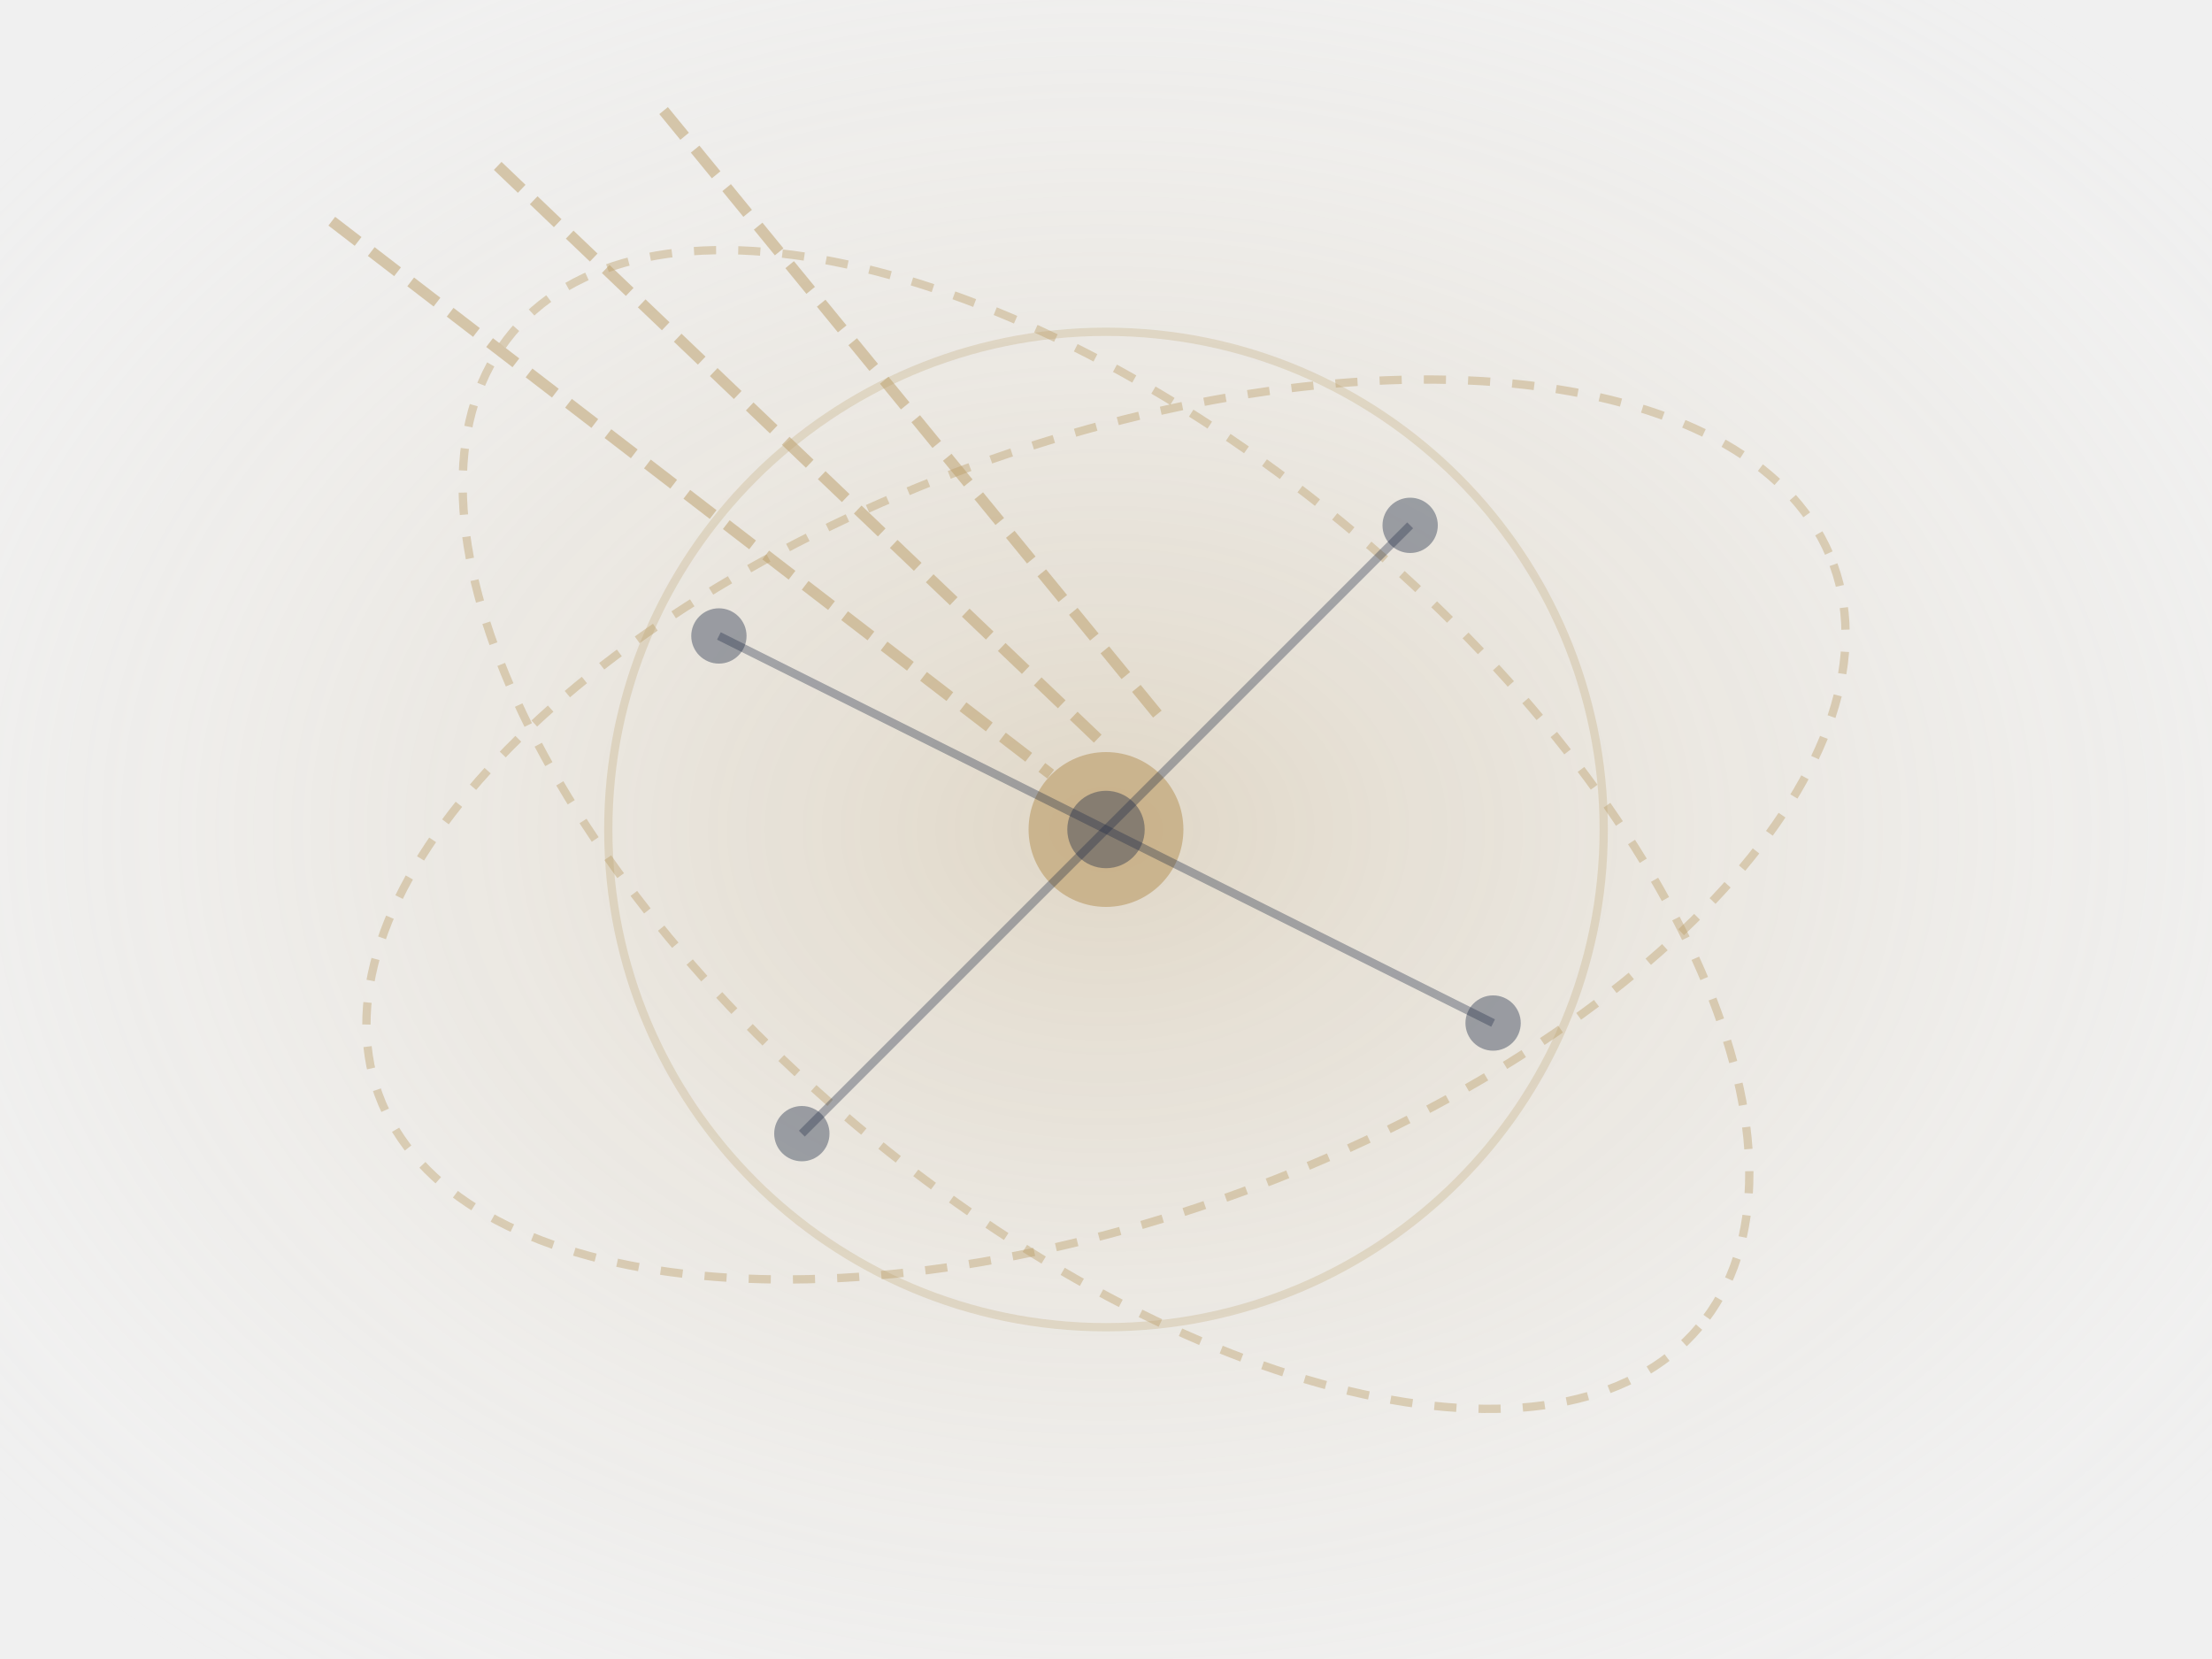
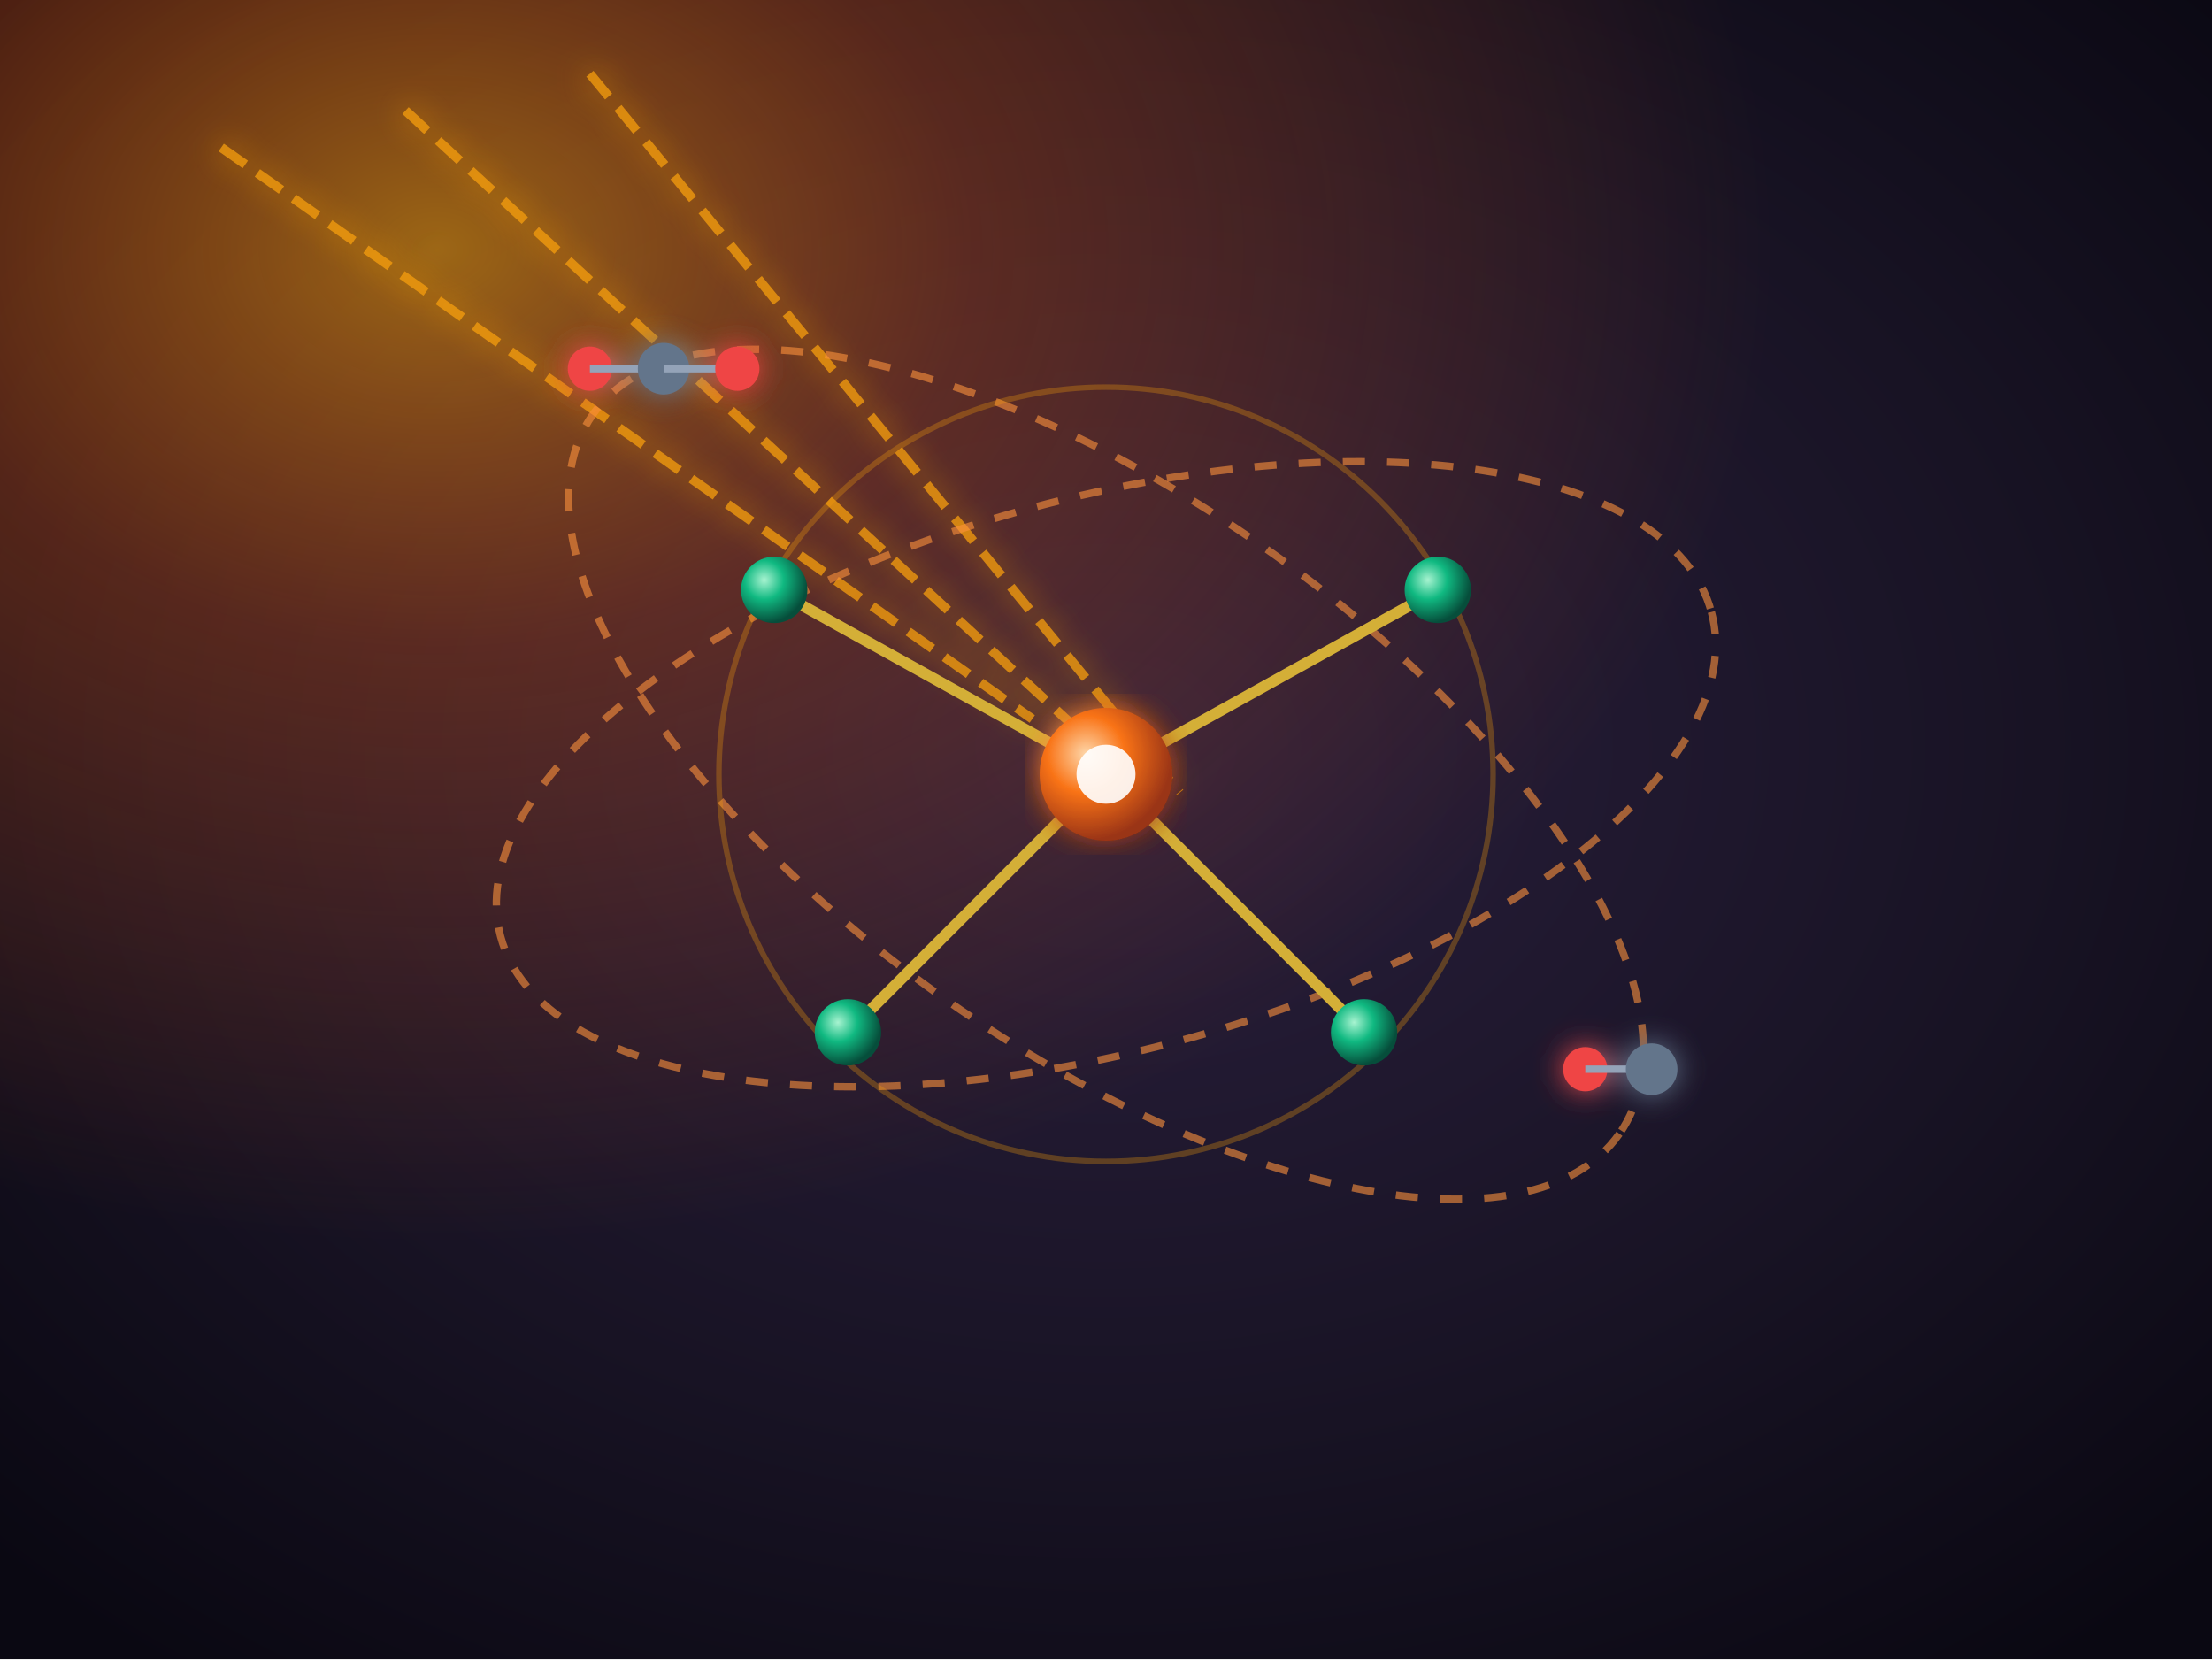
- <svg xmlns="http://www.w3.org/2000/svg" viewBox="0 0 400 300" width="100%" height="100%">
+ <svg xmlns="http://www.w3.org/2000/svg" viewBox="0 0 600 450" width="100%" height="100%">
  <defs>
-     <radialGradient id="catGlow" cx="50%" cy="50%" r="65%">
-       <stop offset="0%" stop-color="#ba9c66" stop-opacity="0.3" />
-       <stop offset="100%" stop-color="#f8f5ee" stop-opacity="0" />
+     <radialGradient id="bgGrad2" cx="50%" cy="45%" r="70%">
+       <stop offset="0%" stop-color="#2a1f3d" />
+       <stop offset="60%" stop-color="#181324" />
+       <stop offset="100%" stop-color="#0a0812" />
    </radialGradient>
+     <radialGradient id="sunGlow" cx="20%" cy="15%" r="60%">
+       <stop offset="0%" stop-color="#f59e0b" stop-opacity="0.6" />
+       <stop offset="40%" stop-color="#ea580c" stop-opacity="0.3" />
+       <stop offset="100%" stop-color="#ea580c" stop-opacity="0" />
+     </radialGradient>
+     <radialGradient id="catalystCore" cx="35%" cy="35%" r="65%">
+       <stop offset="0%" stop-color="#fed7aa" />
+       <stop offset="45%" stop-color="#f97316" />
+       <stop offset="100%" stop-color="#9a3412" />
+     </radialGradient>
+     <radialGradient id="tealNode" cx="35%" cy="35%" r="65%">
+       <stop offset="0%" stop-color="#a7f3d0" />
+       <stop offset="45%" stop-color="#10b981" />
+       <stop offset="100%" stop-color="#064e3b" />
+     </radialGradient>
+     <filter id="laserGlow">
+       <feGaussianBlur stdDeviation="4" result="blur" />
+       <feMerge>
+         <feMergeNode in="blur" />
+         <feMergeNode in="SourceGraphic" />
+       </feMerge>
+     </filter>
  </defs>
-   <rect width="100%" height="100%" fill="none" />
-   <rect width="100%" height="100%" fill="url(#catGlow)" />
-   <g stroke="#ba9c66" stroke-width="1.5" stroke-opacity="0.4" fill="none">
-     <ellipse cx="200" cy="150" rx="140" ry="70" stroke-dasharray="4 4" transform="rotate(-20 200 150)" />
-     <ellipse cx="200" cy="150" rx="140" ry="70" stroke-dasharray="4 4" transform="rotate(40 200 150)" />
-     <ellipse cx="200" cy="150" rx="90" ry="90" stroke-opacity="0.25" />
+   <rect width="100%" height="100%" fill="url(#bgGrad2)" />
+   <rect width="100%" height="100%" fill="url(#sunGlow)" />
+   <g stroke="#f59e0b" stroke-width="2.5" stroke-dasharray="8 4" stroke-opacity="0.75" filter="url(#laserGlow)">
+     <line x1="60" y1="40" x2="280" y2="195" />
+     <line x1="110" y1="30" x2="300" y2="205" />
+     <line x1="160" y1="20" x2="320" y2="215" />
  </g>
-   <g stroke="#ba9c66" stroke-width="2" stroke-opacity="0.5" stroke-dasharray="6 3">
-     <line x1="60" y1="40" x2="190" y2="140" />
-     <line x1="90" y1="30" x2="200" y2="135" />
-     <line x1="120" y1="20" x2="210" y2="130" />
+   <g stroke="#fb923c" stroke-width="2" stroke-opacity="0.6" fill="none">
+     <ellipse cx="300" cy="210" rx="170" ry="75" stroke-dasharray="6 6" transform="rotate(-15 300 210)" />
+     <ellipse cx="300" cy="210" rx="170" ry="75" stroke-dasharray="6 6" transform="rotate(35 300 210)" />
+     <circle cx="300" cy="210" r="105" stroke="#f59e0b" stroke-opacity="0.3" stroke-width="1.5" />
  </g>
-   <g fill="#222d47" fill-opacity="0.4">
-     <circle cx="200" cy="150" r="14" fill="#ba9c66" fill-opacity="0.6" />
-     <circle cx="200" cy="150" r="7" fill="#222d47" />
-     <circle cx="130" cy="115" r="5" />
-     <circle cx="270" cy="185" r="5" />
-     <circle cx="145" cy="205" r="5" />
-     <circle cx="255" cy="95" r="5" />
+   <g stroke="#d4af37" stroke-width="3" stroke-linecap="round">
+     <line x1="300" y1="210" x2="210" y2="160" />
+     <line x1="300" y1="210" x2="390" y2="160" />
+     <line x1="300" y1="210" x2="230" y2="280" />
+     <line x1="300" y1="210" x2="370" y2="280" />
  </g>
-   <g stroke="#222d47" stroke-width="1.5" stroke-opacity="0.35">
-     <line x1="200" y1="150" x2="130" y2="115" />
-     <line x1="200" y1="150" x2="270" y2="185" />
-     <line x1="200" y1="150" x2="145" y2="205" />
-     <line x1="200" y1="150" x2="255" y2="95" />
+   <circle cx="300" cy="210" r="18" fill="url(#catalystCore)" filter="url(#laserGlow)" />
+   <circle cx="300" cy="210" r="8" fill="#ffffff" fill-opacity="0.9" />
+   <circle cx="210" cy="160" r="9" fill="url(#tealNode)" />
+   <circle cx="390" cy="160" r="9" fill="url(#tealNode)" />
+   <circle cx="230" cy="280" r="9" fill="url(#tealNode)" />
+   <circle cx="370" cy="280" r="9" fill="url(#tealNode)" />
+   <g filter="url(#laserGlow)">
+     <circle cx="160" cy="100" r="6" fill="#ef4444" />
+     <line x1="160" y1="100" x2="180" y2="100" stroke="#94a3b8" stroke-width="2" />
+     <circle cx="180" cy="100" r="7" fill="#64748b" />
+     <line x1="180" y1="100" x2="200" y2="100" stroke="#94a3b8" stroke-width="2" />
+     <circle cx="200" cy="100" r="6" fill="#ef4444" />
+     <circle cx="430" cy="290" r="6" fill="#ef4444" />
+     <line x1="430" y1="290" x2="448" y2="290" stroke="#94a3b8" stroke-width="2" />
+     <circle cx="448" cy="290" r="7" fill="#64748b" />
  </g>
</svg>
